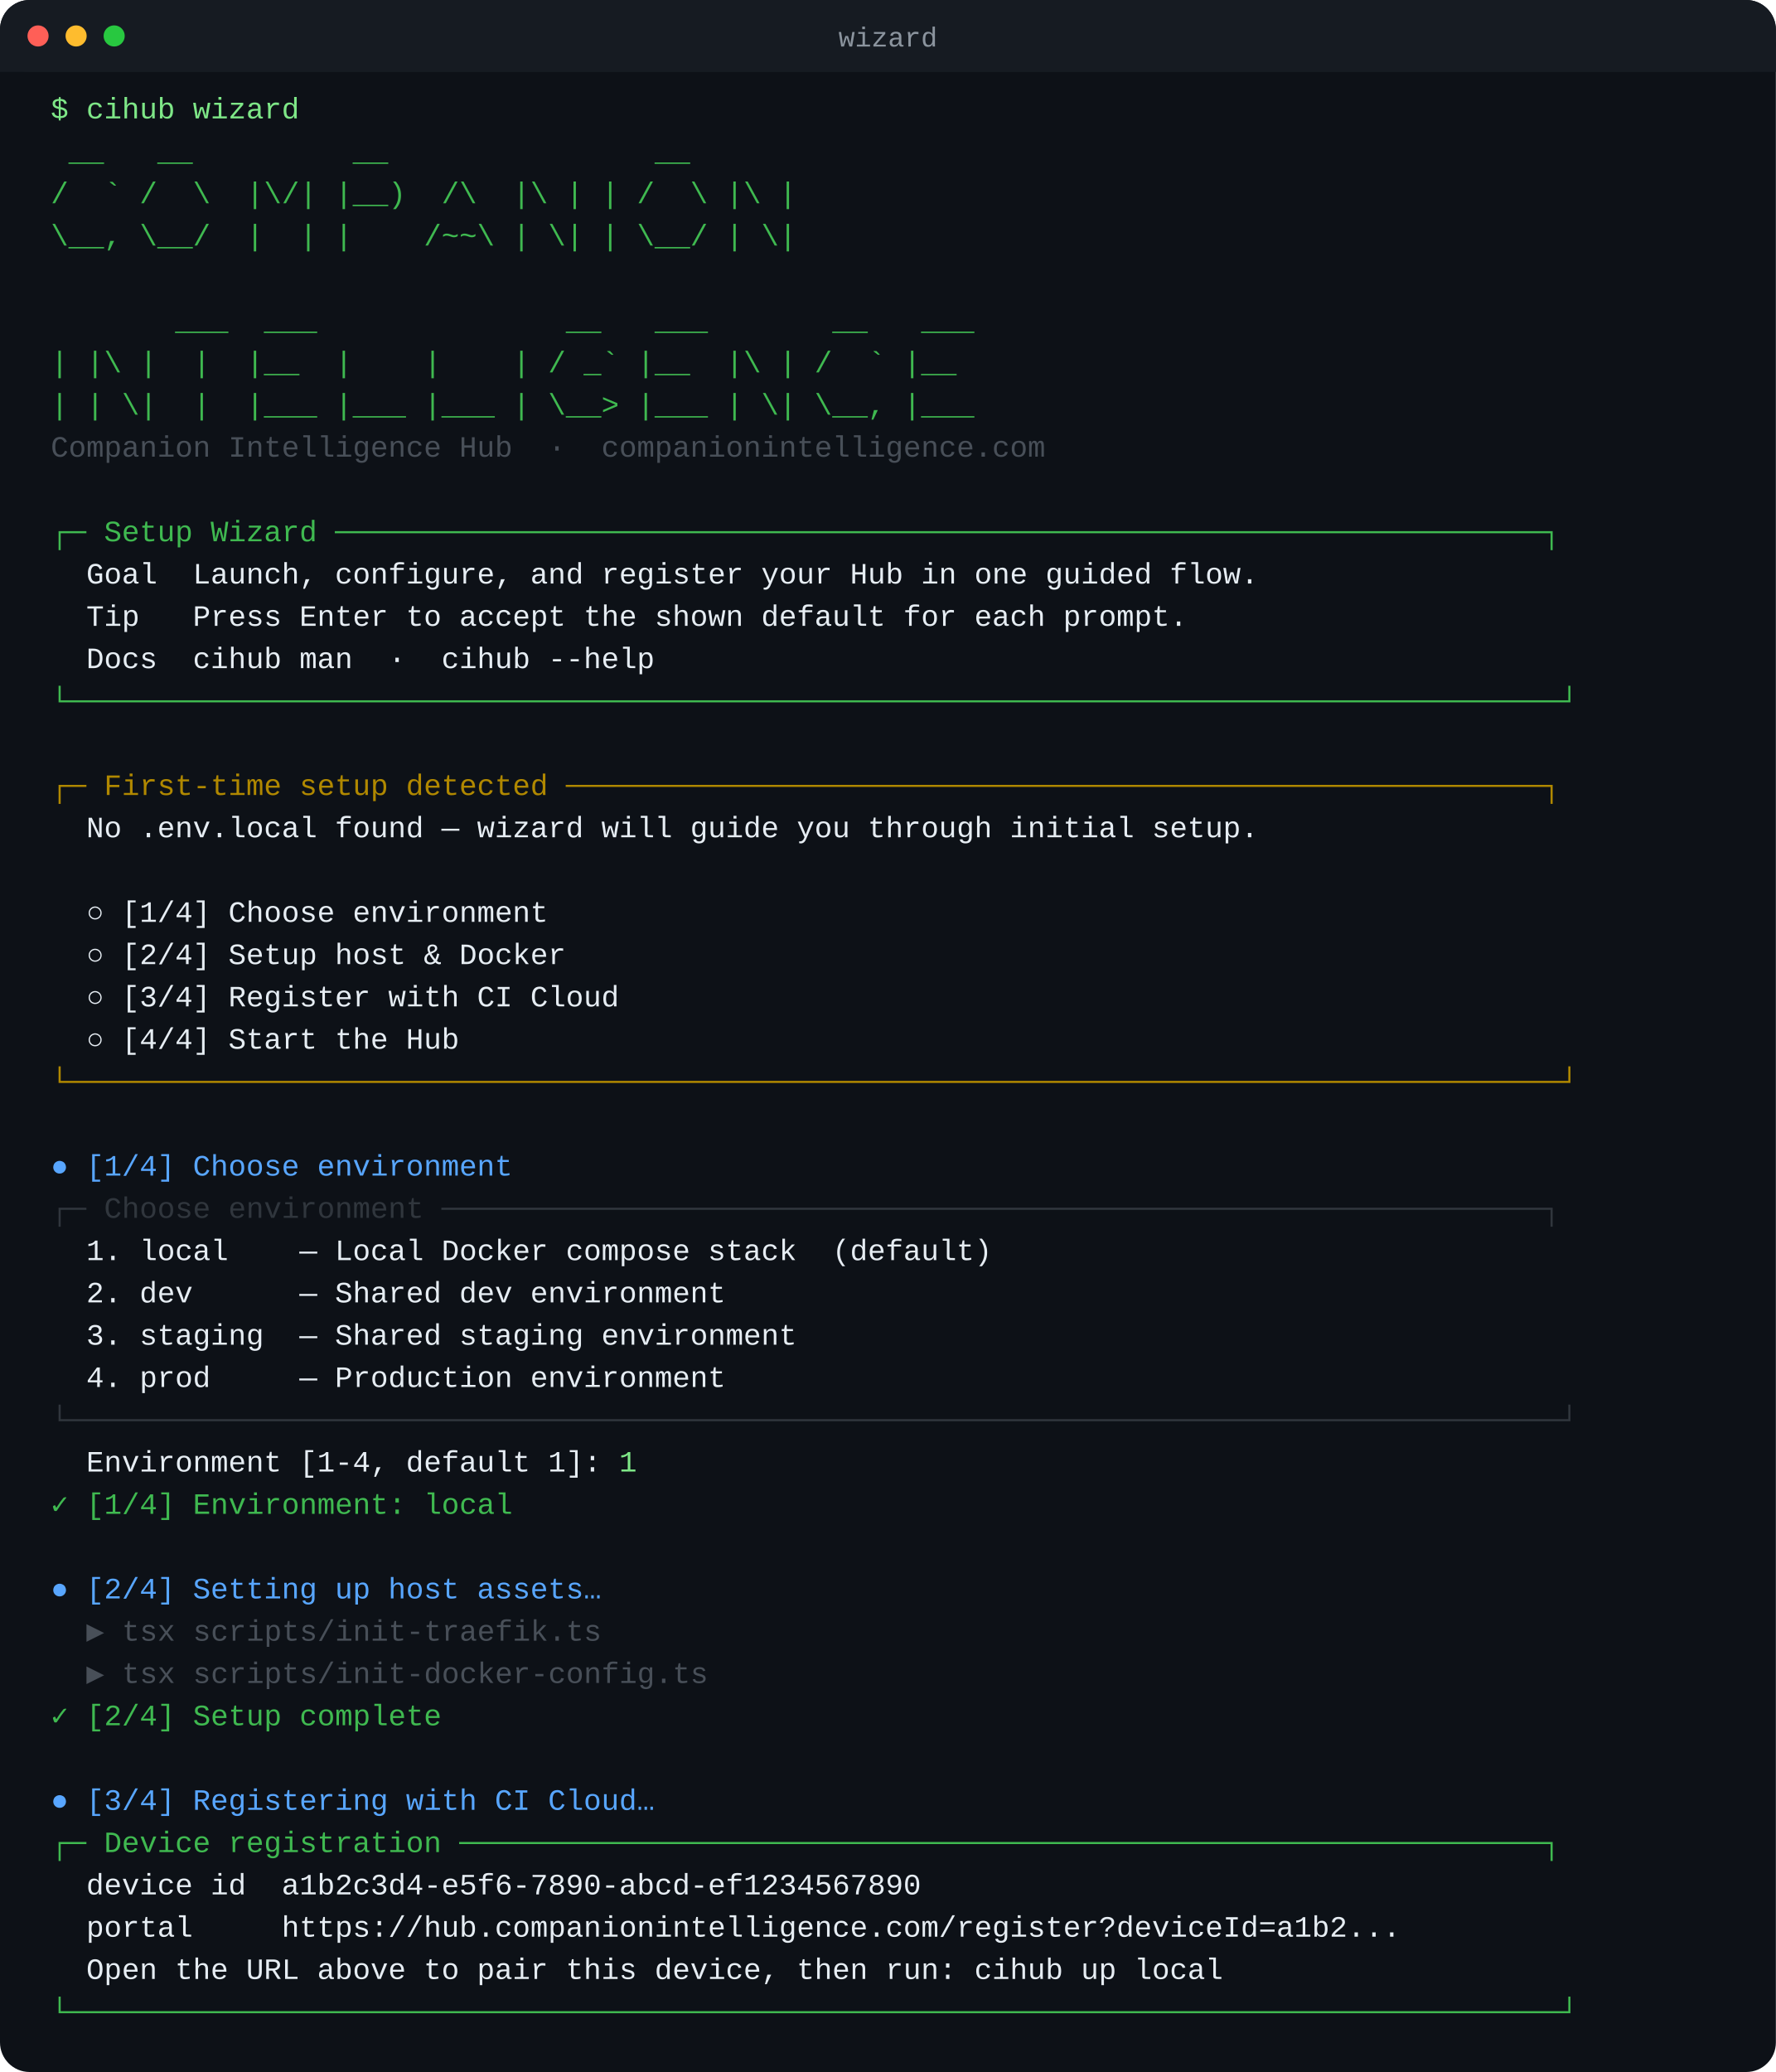
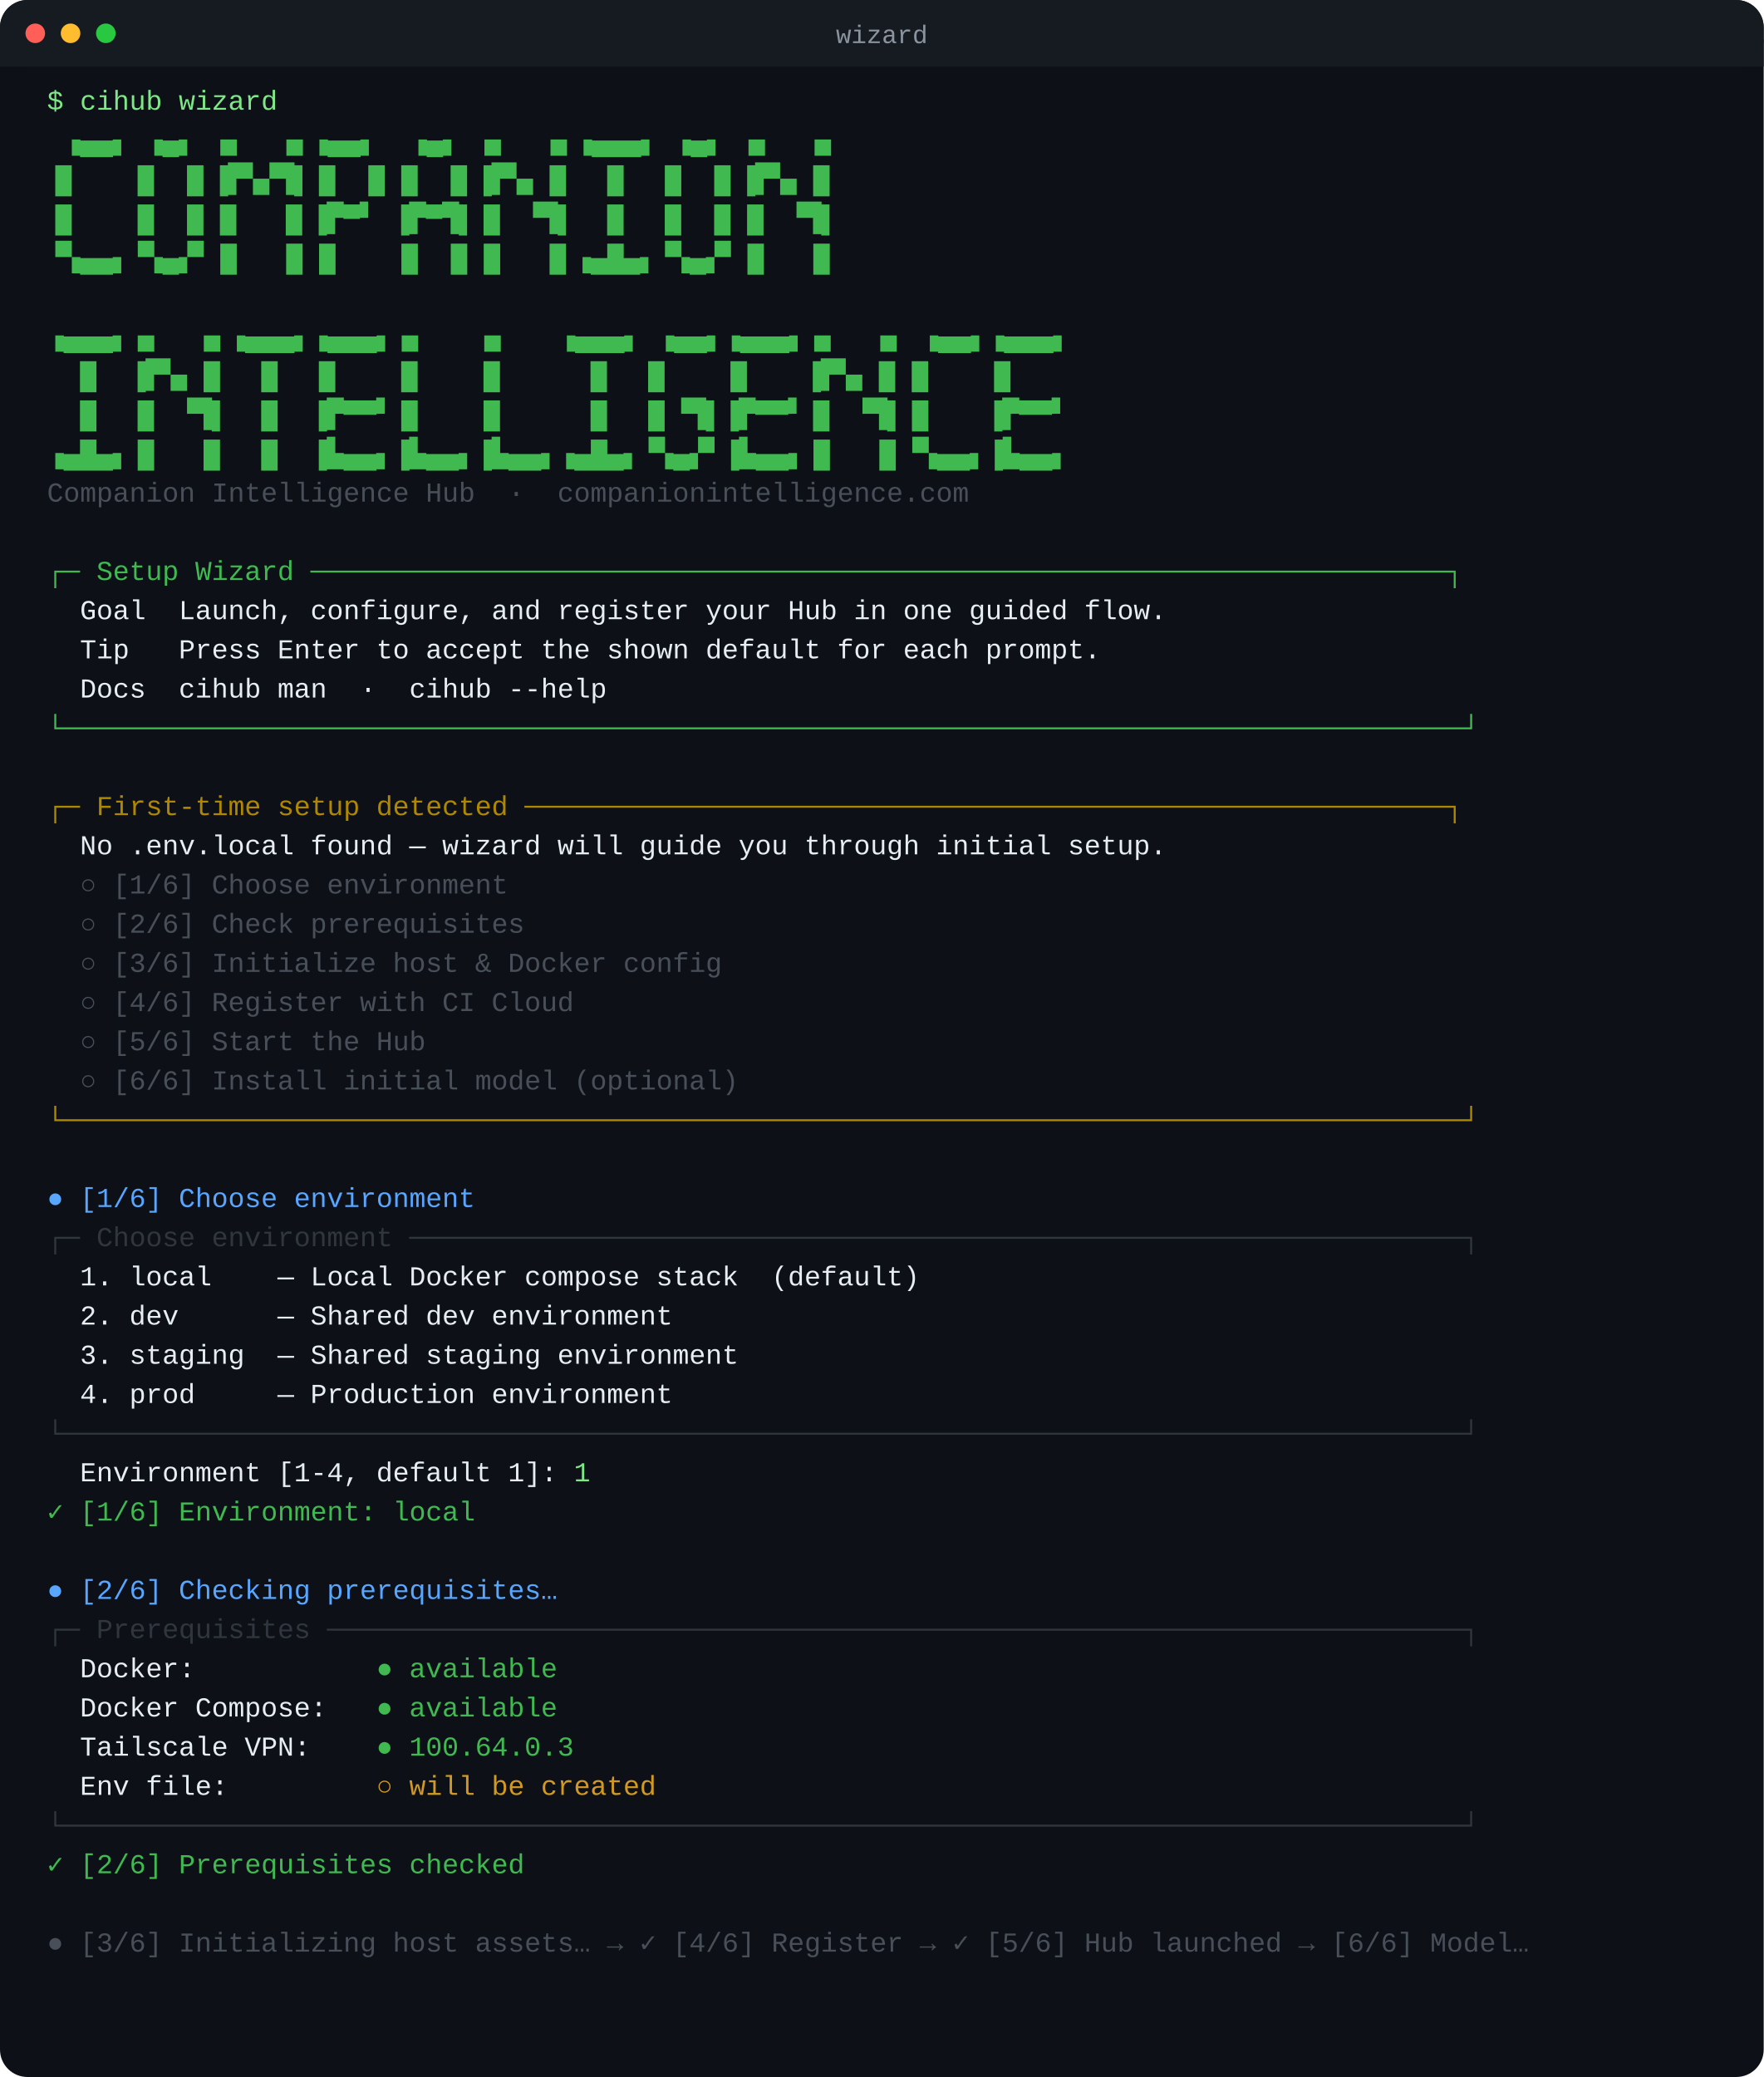
- <svg xmlns="http://www.w3.org/2000/svg" width="840" height="980" viewBox="0 0 840 980" role="img" aria-labelledby="title desc">
-   <rect width="840" height="980" rx="14" fill="#0d1117" />
-   <rect x="0" y="0" width="840" height="34" rx="14" fill="#161b22" />
-   <rect x="0" y="20" width="840" height="14" fill="#161b22" />
+ <svg xmlns="http://www.w3.org/2000/svg" width="900" height="1060" viewBox="0 0 900 1060" role="img" aria-labelledby="title desc">
+   <rect width="900" height="1060" rx="14" fill="#0d1117" />
+   <rect x="0" y="0" width="900" height="34" rx="14" fill="#161b22" />
+   <rect x="0" y="20" width="900" height="14" fill="#161b22" />
  <circle cx="18" cy="17" r="5" fill="#ff5f57" />
  <circle cx="36" cy="17" r="5" fill="#febc2e" />
  <circle cx="54" cy="17" r="5" fill="#28c840" />
-   <text x="420" y="22" text-anchor="middle" fill="#8b949e" font-size="13" font-family="ui-monospace, SFMono-Regular, Menlo, Monaco, Consolas, Liberation Mono, monospace">wizard</text>
+   <text x="450" y="22" text-anchor="middle" fill="#8b949e" font-size="13" font-family="ui-monospace, SFMono-Regular, Menlo, Monaco, Consolas, Liberation Mono, monospace">wizard</text>
  <g font-family="ui-monospace, SFMono-Regular, Menlo, Monaco, Consolas, Liberation Mono, monospace" font-size="14" xml:space="preserve">
    <text x="24" y="56" fill="#7ee787">$ cihub wizard</text>
-     <text x="24" y="76" fill="#3fb950"> __   __         __               __                 </text>
-     <text x="24" y="96" fill="#3fb950">/  ` /  \  |\/| |__)  /\  |\ | | /  \ |\ |           </text>
-     <text x="24" y="116" fill="#3fb950">\__, \__/  |  | |    /~~\ | \| | \__/ | \|           </text>
-     <text x="24" y="136" fill="#3fb950">                                                     </text>
-     <text x="24" y="156" fill="#3fb950">       ___  ___              __   ___       __   ___ </text>
-     <text x="24" y="176" fill="#3fb950">| |\ |  |  |__  |    |    | / _` |__  |\ | /  ` |__  </text>
-     <text x="24" y="196" fill="#3fb950">| | \|  |  |___ |___ |___ | \__&gt; |___ | \| \__, |___</text>
-     <text x="24" y="216" fill="#484f58">Companion Intelligence Hub  ·  companionintelligence.com</text>
-     <text x="24" y="256" fill="#3fb950">┌─ Setup Wizard ────────────────────────────────────────────────────────────────────┐</text>
-     <text x="24" y="276" fill="#e6edf3">  Goal  Launch, configure, and register your Hub in one guided flow.</text>
-     <text x="24" y="296" fill="#e6edf3">  Tip   Press Enter to accept the shown default for each prompt.</text>
-     <text x="24" y="316" fill="#e6edf3">  Docs  cihub man  ·  cihub --help</text>
-     <text x="24" y="336" fill="#3fb950">└────────────────────────────────────────────────────────────────────────────────────┘</text>
-     <text x="24" y="376" fill="#b08800">┌─ First-time setup detected ───────────────────────────────────────────────────────┐</text>
-     <text x="24" y="396" fill="#e6edf3">  No .env.local found — wizard will guide you through initial setup.</text>
-     <text x="24" y="416" fill="#e6edf3" />
-     <text x="24" y="436" fill="#e6edf3">  ○ [1/4] Choose environment</text>
-     <text x="24" y="456" fill="#e6edf3">  ○ [2/4] Setup host &amp; Docker</text>
-     <text x="24" y="476" fill="#e6edf3">  ○ [3/4] Register with CI Cloud</text>
-     <text x="24" y="496" fill="#e6edf3">  ○ [4/4] Start the Hub</text>
-     <text x="24" y="516" fill="#b08800">└────────────────────────────────────────────────────────────────────────────────────┘</text>
-     <text x="24" y="556" fill="#58a6ff">● [1/4] Choose environment</text>
-     <text x="24" y="576" fill="#30363d">┌─ Choose environment ──────────────────────────────────────────────────────────────┐</text>
-     <text x="24" y="596" fill="#e6edf3">  1. local    — Local Docker compose stack  (default)</text>
-     <text x="24" y="616" fill="#e6edf3">  2. dev      — Shared dev environment</text>
-     <text x="24" y="636" fill="#e6edf3">  3. staging  — Shared staging environment</text>
-     <text x="24" y="656" fill="#e6edf3">  4. prod     — Production environment</text>
-     <text x="24" y="676" fill="#30363d">└────────────────────────────────────────────────────────────────────────────────────┘</text>
-     <text x="24" y="696" fill="#e6edf3">  Environment [1-4, default 1]: <tspan fill="#7ee787">1</tspan>
+     <text x="24" y="76" fill="#3fb950"> ▗▄▄▖ ▗▄▖ ▗▖  ▗▖▗▄▄▖  ▗▄▖ ▗▖  ▗▖▗▄▄▄▖ ▗▄▖ ▗▖  ▗▖              </text>
+     <text x="24" y="96" fill="#3fb950">▐▌   ▐▌ ▐▌▐▛▚▞▜▌▐▌ ▐▌▐▌ ▐▌▐▛▚▖▐▌  █  ▐▌ ▐▌▐▛▚▖▐▌              </text>
+     <text x="24" y="116" fill="#3fb950">▐▌   ▐▌ ▐▌▐▌  ▐▌▐▛▀▘ ▐▛▀▜▌▐▌ ▝▜▌  █  ▐▌ ▐▌▐▌ ▝▜▌              </text>
+     <text x="24" y="136" fill="#3fb950">▝▚▄▄▖▝▚▄▞▘▐▌  ▐▌▐▌   ▐▌ ▐▌▐▌  ▐▌▗▄█▄▖▝▚▄▞▘▐▌  ▐▌              </text>
+     <text x="24" y="156" fill="#3fb950">                                                              </text>
+     <text x="24" y="176" fill="#3fb950">▗▄▄▄▖▗▖  ▗▖▗▄▄▄▖▗▄▄▄▖▗▖   ▗▖   ▗▄▄▄▖ ▗▄▄▖▗▄▄▄▖▗▖  ▗▖ ▗▄▄▖▗▄▄▄▖</text>
+     <text x="24" y="196" fill="#3fb950">  █  ▐▛▚▖▐▌  █  ▐▌   ▐▌   ▐▌     █  ▐▌   ▐▌   ▐▛▚▖▐▌▐▌   ▐▌  </text>
+     <text x="24" y="216" fill="#3fb950">  █  ▐▌ ▝▜▌  █  ▐▛▀▀▘▐▌   ▐▌     █  ▐▌▝▜▌▐▛▀▀▘▐▌ ▝▜▌▐▌   ▐▛▀▀▘</text>
+     <text x="24" y="236" fill="#3fb950">▗▄█▄▖▐▌  ▐▌  █  ▐▙▄▄▖▐▙▄▄▖▐▙▄▄▖▗▄█▄▖▝▚▄▞▘▐▙▄▄▖▐▌  ▐▌▝▚▄▄▖▐▙▄▄▖</text>
+     <text x="24" y="256" fill="#484f58">Companion Intelligence Hub  ·  companionintelligence.com</text>
+     <text x="24" y="296" fill="#3fb950">┌─ Setup Wizard ─────────────────────────────────────────────────────────────────────┐</text>
+     <text x="24" y="316" fill="#e6edf3">  Goal  Launch, configure, and register your Hub in one guided flow.</text>
+     <text x="24" y="336" fill="#e6edf3">  Tip   Press Enter to accept the shown default for each prompt.</text>
+     <text x="24" y="356" fill="#e6edf3">  Docs  cihub man  ·  cihub --help</text>
+     <text x="24" y="376" fill="#3fb950">└─────────────────────────────────────────────────────────────────────────────────────┘</text>
+     <text x="24" y="416" fill="#b08800">┌─ First-time setup detected ────────────────────────────────────────────────────────┐</text>
+     <text x="24" y="436" fill="#e6edf3">  No .env.local found — wizard will guide you through initial setup.</text>
+     <text x="24" y="456" fill="#484f58">  ○ [1/6] Choose environment</text>
+     <text x="24" y="476" fill="#484f58">  ○ [2/6] Check prerequisites</text>
+     <text x="24" y="496" fill="#484f58">  ○ [3/6] Initialize host &amp; Docker config</text>
+     <text x="24" y="516" fill="#484f58">  ○ [4/6] Register with CI Cloud</text>
+     <text x="24" y="536" fill="#484f58">  ○ [5/6] Start the Hub</text>
+     <text x="24" y="556" fill="#484f58">  ○ [6/6] Install initial model (optional)</text>
+     <text x="24" y="576" fill="#b08800">└─────────────────────────────────────────────────────────────────────────────────────┘</text>
+     <text x="24" y="616" fill="#58a6ff">● [1/6] Choose environment</text>
+     <text x="24" y="636" fill="#30363d">┌─ Choose environment ────────────────────────────────────────────────────────────────┐</text>
+     <text x="24" y="656" fill="#e6edf3">  1. local    — Local Docker compose stack  (default)</text>
+     <text x="24" y="676" fill="#e6edf3">  2. dev      — Shared dev environment</text>
+     <text x="24" y="696" fill="#e6edf3">  3. staging  — Shared staging environment</text>
+     <text x="24" y="716" fill="#e6edf3">  4. prod     — Production environment</text>
+     <text x="24" y="736" fill="#30363d">└─────────────────────────────────────────────────────────────────────────────────────┘</text>
+     <text x="24" y="756" fill="#e6edf3">  Environment [1-4, default 1]: <tspan fill="#7ee787">1</tspan>
    </text>
-     <text x="24" y="716" fill="#3fb950">✓ [1/4] Environment: local</text>
-     <text x="24" y="756" fill="#58a6ff">● [2/4] Setting up host assets…</text>
-     <text x="24" y="776" fill="#484f58">  ▶ tsx scripts/init-traefik.ts</text>
-     <text x="24" y="796" fill="#484f58">  ▶ tsx scripts/init-docker-config.ts</text>
-     <text x="24" y="816" fill="#3fb950">✓ [2/4] Setup complete</text>
-     <text x="24" y="856" fill="#58a6ff">● [3/4] Registering with CI Cloud…</text>
-     <text x="24" y="876" fill="#3fb950">┌─ Device registration ─────────────────────────────────────────────────────────────┐</text>
-     <text x="24" y="896" fill="#e6edf3">  device id  a1b2c3d4-e5f6-7890-abcd-ef1234567890</text>
-     <text x="24" y="916" fill="#e6edf3">  portal     https://hub.companionintelligence.com/register?deviceId=a1b2...</text>
-     <text x="24" y="936" fill="#e6edf3">  Open the URL above to pair this device, then run: cihub up local</text>
-     <text x="24" y="956" fill="#3fb950">└────────────────────────────────────────────────────────────────────────────────────┘</text>
+     <text x="24" y="776" fill="#3fb950">✓ [1/6] Environment: local</text>
+     <text x="24" y="816" fill="#58a6ff">● [2/6] Checking prerequisites…</text>
+     <text x="24" y="836" fill="#30363d">┌─ Prerequisites ─────────────────────────────────────────────────────────────────────┐</text>
+     <text x="24" y="856" fill="#e6edf3">  Docker:           <tspan fill="#3fb950">● available</tspan>
+     </text>
+     <text x="24" y="876" fill="#e6edf3">  Docker Compose:   <tspan fill="#3fb950">● available</tspan>
+     </text>
+     <text x="24" y="896" fill="#e6edf3">  Tailscale VPN:    <tspan fill="#3fb950">● 100.64.0.3</tspan>
+     </text>
+     <text x="24" y="916" fill="#e6edf3">  Env file:         <tspan fill="#d29922">○ will be created</tspan>
+     </text>
+     <text x="24" y="936" fill="#30363d">└─────────────────────────────────────────────────────────────────────────────────────┘</text>
+     <text x="24" y="956" fill="#3fb950">✓ [2/6] Prerequisites checked</text>
+     <text x="24" y="996" fill="#484f58">● [3/6] Initializing host assets… → ✓ [4/6] Register → ✓ [5/6] Hub launched → [6/6] Model…</text>
  </g>
</svg>
